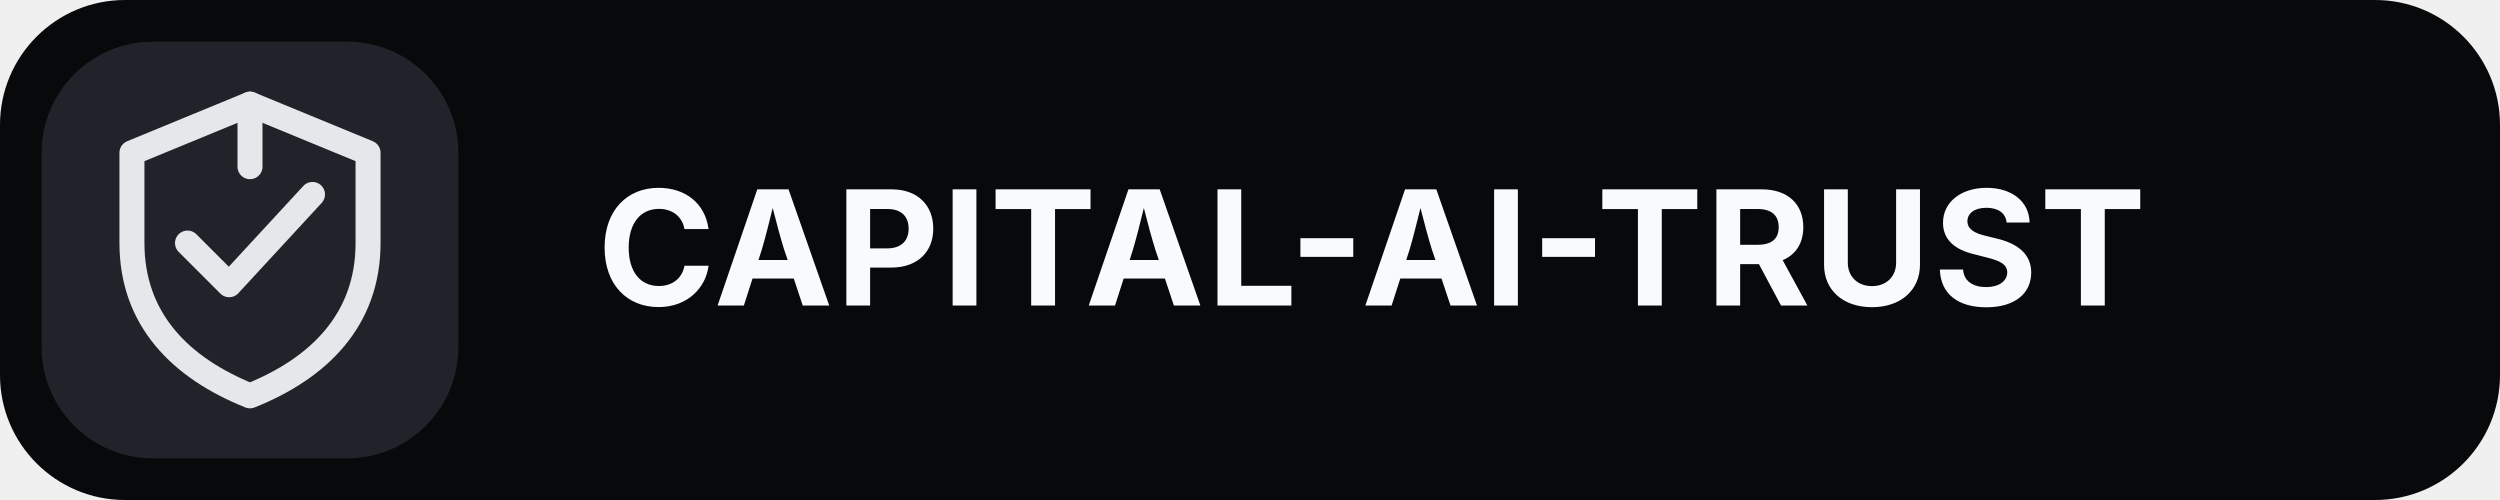
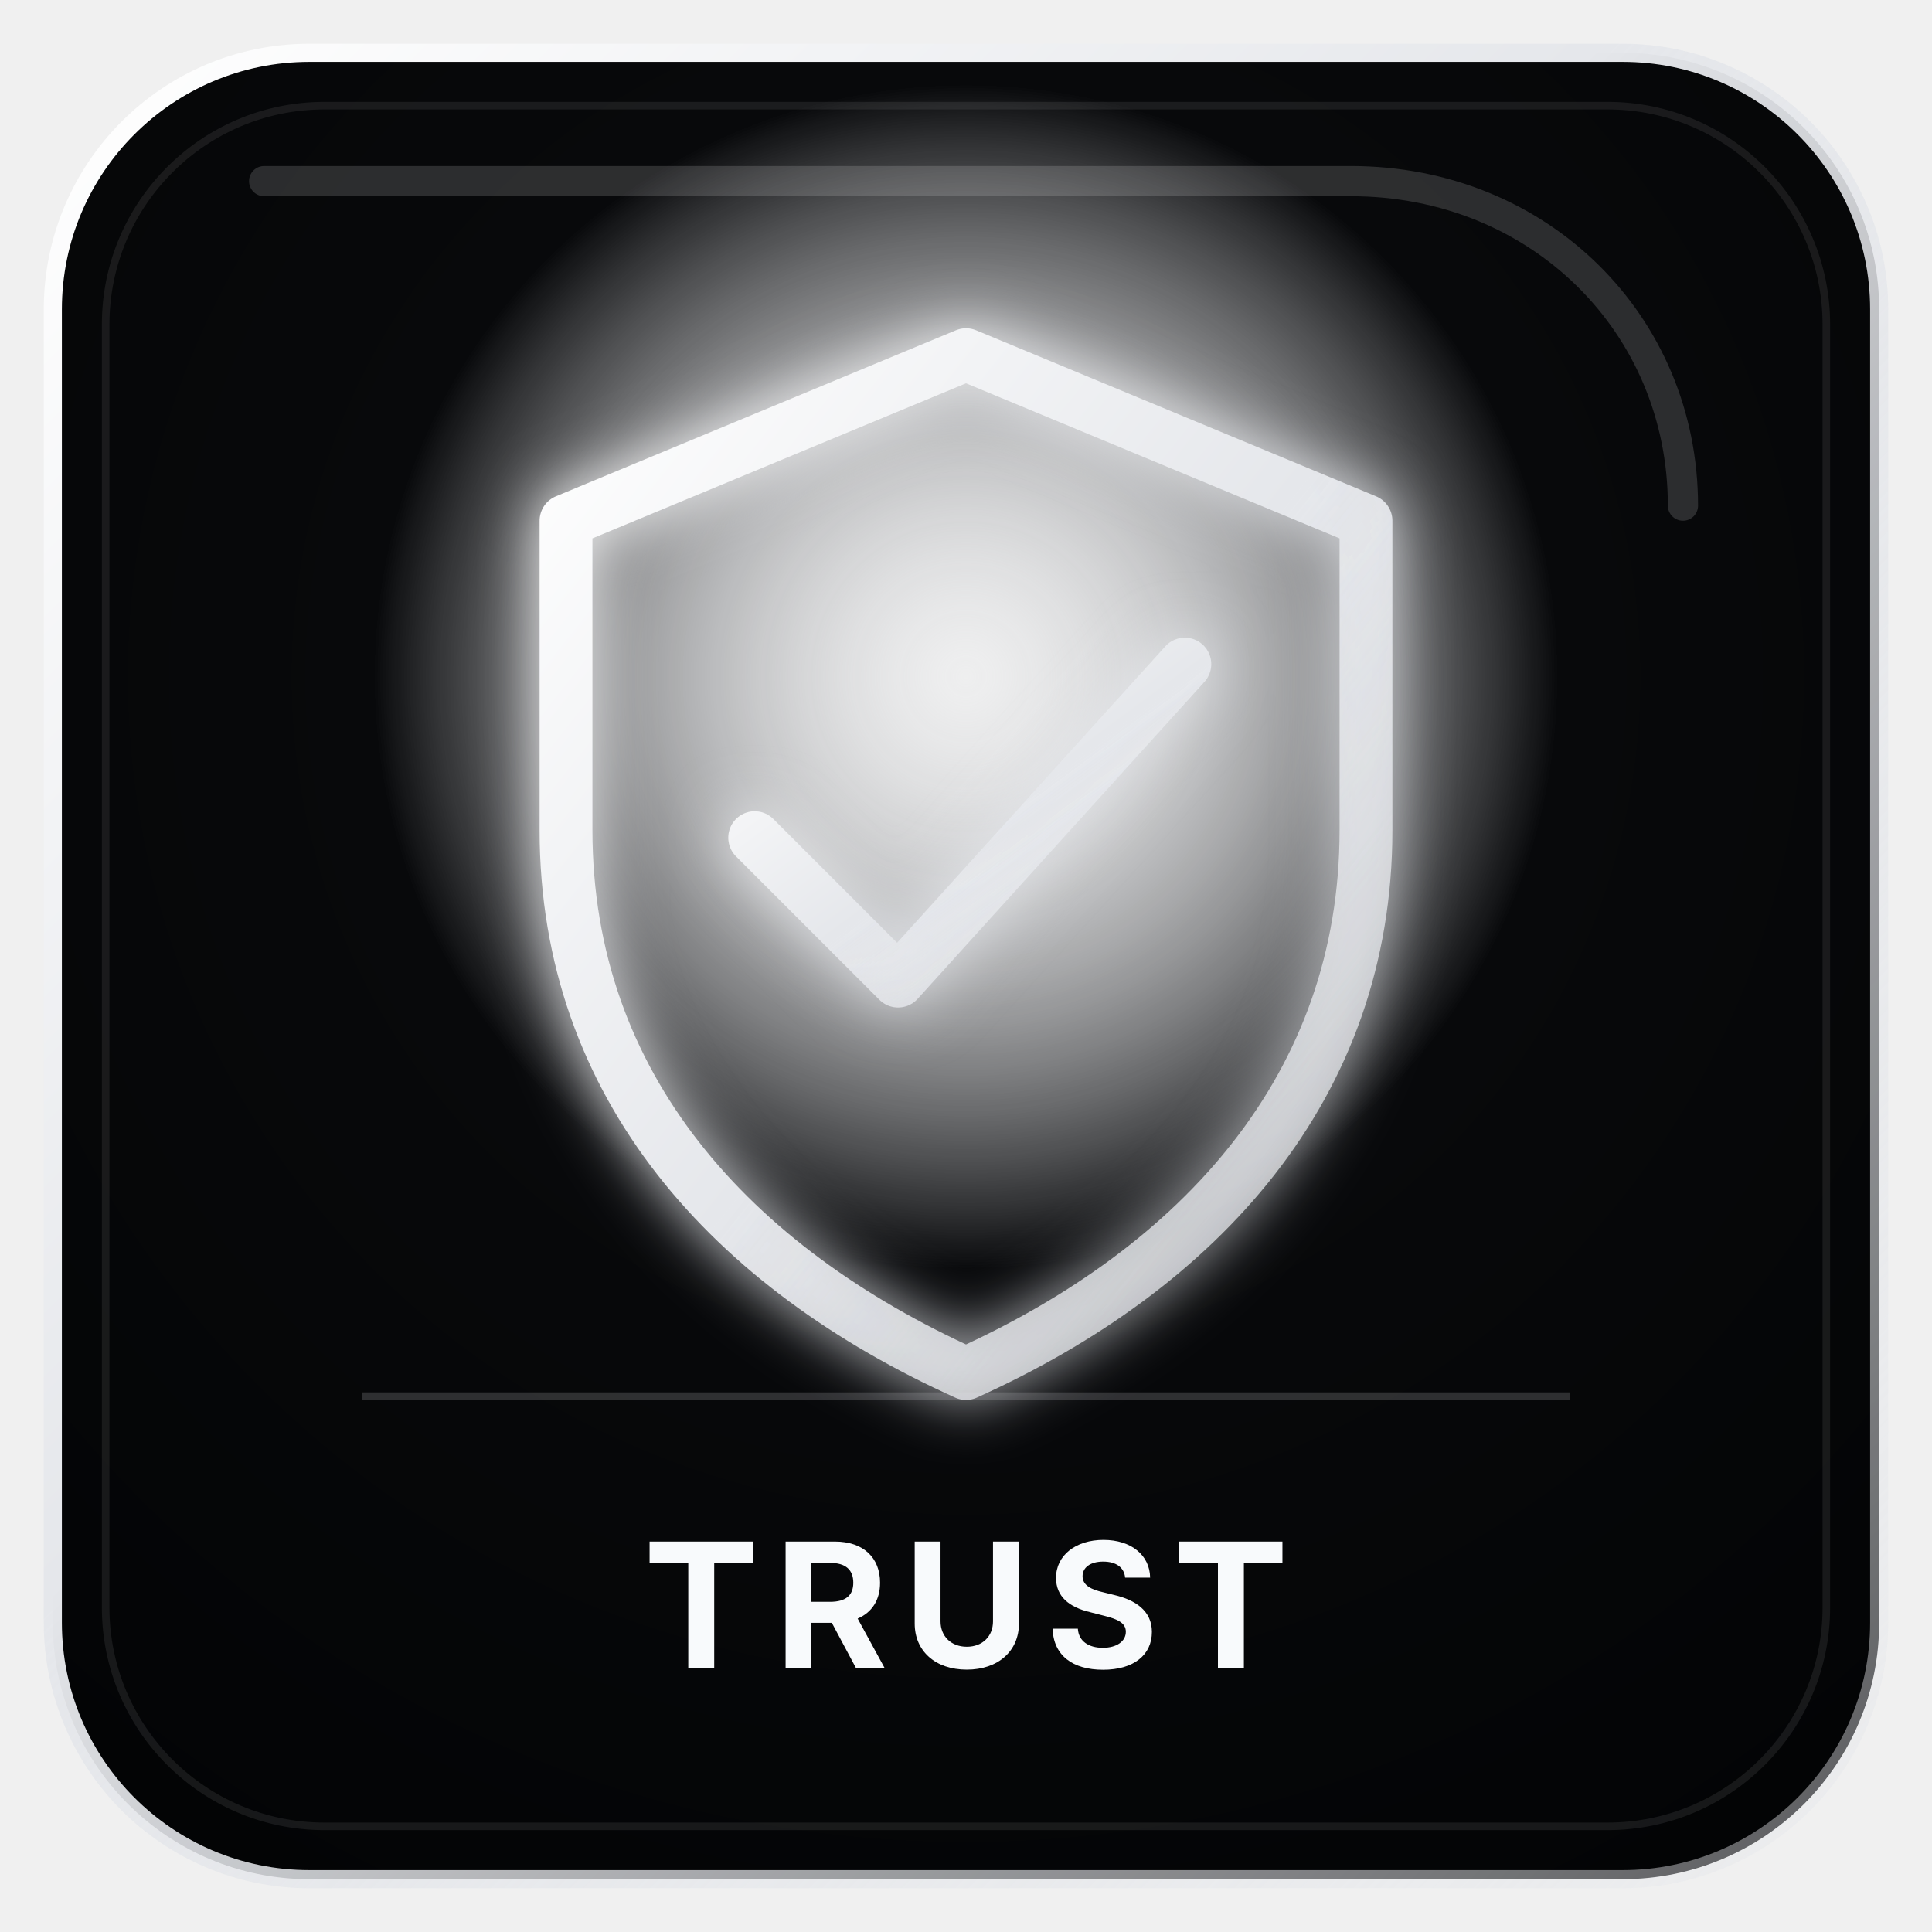
- <svg xmlns="http://www.w3.org/2000/svg" viewBox="0 0 360 72" role="img" aria-labelledby="title desc">
-   <rect width="360" height="72" rx="18" fill="#08090B" />
-   <rect x="6" y="6" width="60" height="60" rx="16" fill="#202329" />
-   <g fill="none" stroke="#E5E7EB" stroke-width="3.6" stroke-linecap="round" stroke-linejoin="round">
-     <path d="M36 15l17 7v13c0 11-7 18-17 22-10-4-17-11-17-22V22z" />
-     <path d="M27 35l6 6 12-13" />
-     <path d="M36 15v9" />
+ <svg xmlns="http://www.w3.org/2000/svg" width="256" height="256" viewBox="0 0 256 256" role="img" aria-labelledby="title desc" shape-rendering="geometricPrecision">
+   <defs>
+     <radialGradient id="bg" cx="50%" cy="34%" r="78%">
+       <stop offset="0%" stop-color="#E5E7EB" stop-opacity=".14" />
+       <stop offset="42%" stop-color="#08090B" />
+       <stop offset="100%" stop-color="#030405" />
+     </radialGradient>
+     <linearGradient id="rim" x1="0" y1="0" x2="1" y2="1">
+       <stop offset="0%" stop-color="#FFFFFF" />
+       <stop offset="42%" stop-color="#E5E7EB" />
+       <stop offset="100%" stop-color="#E5E7EB" stop-opacity=".38" />
+     </linearGradient>
+     <linearGradient id="icon" x1="0" y1="0" x2="1" y2="1">
+       <stop offset="0%" stop-color="#FFFFFF" />
+       <stop offset="52%" stop-color="#E5E7EB" />
+       <stop offset="100%" stop-color="#E5E7EB" stop-opacity=".62" />
+     </linearGradient>
+     <filter id="glow" x="-40%" y="-40%" width="180%" height="180%">
+       <feGaussianBlur stdDeviation="4" result="b" />
+       <feMerge>
+         <feMergeNode in="b" />
+         <feMergeNode in="SourceGraphic" />
+       </feMerge>
+     </filter>
+   </defs>
+   <rect x="7" y="7" width="242" height="242" rx="34" fill="url(#bg)" stroke="url(#rim)" stroke-width="2.4" />
+   <rect x="14" y="14" width="228" height="228" rx="29" fill="none" stroke="#FFFFFF" stroke-opacity=".08" />
+   <path d="M35 24h144c25 0 44 19 44 43" fill="none" stroke="#FFFFFF" stroke-opacity=".15" stroke-width="4" stroke-linecap="round" />
+   <g transform="translate(0 -7)" fill="none" stroke="url(#icon)" stroke-width="7" stroke-linecap="round" stroke-linejoin="round" filter="url(#glow)">
+     <path d="M128 54l53 22v41c0 34-22 58-53 72-31-14-53-38-53-72V76z" />
+     <path d="M100 118l19 19 38-42" />
+     <path d="M128 54v29" />
  </g>
-   <text x="86" y="44" fill="#F8FAFC" font-family="Inter,Arial,sans-serif" font-size="23" font-weight="700" letter-spacing=".4">CAPITAL-AI-TRUST</text>
+   <line x1="48" y1="185" x2="208" y2="185" stroke="#E5E7EB" stroke-opacity=".18" />
+   <text x="128" y="221" text-anchor="middle" fill="#F8FAFC" font-family="Inter,Arial,sans-serif" font-size="23" font-weight="700" letter-spacing="2">TRUST</text>
</svg>
